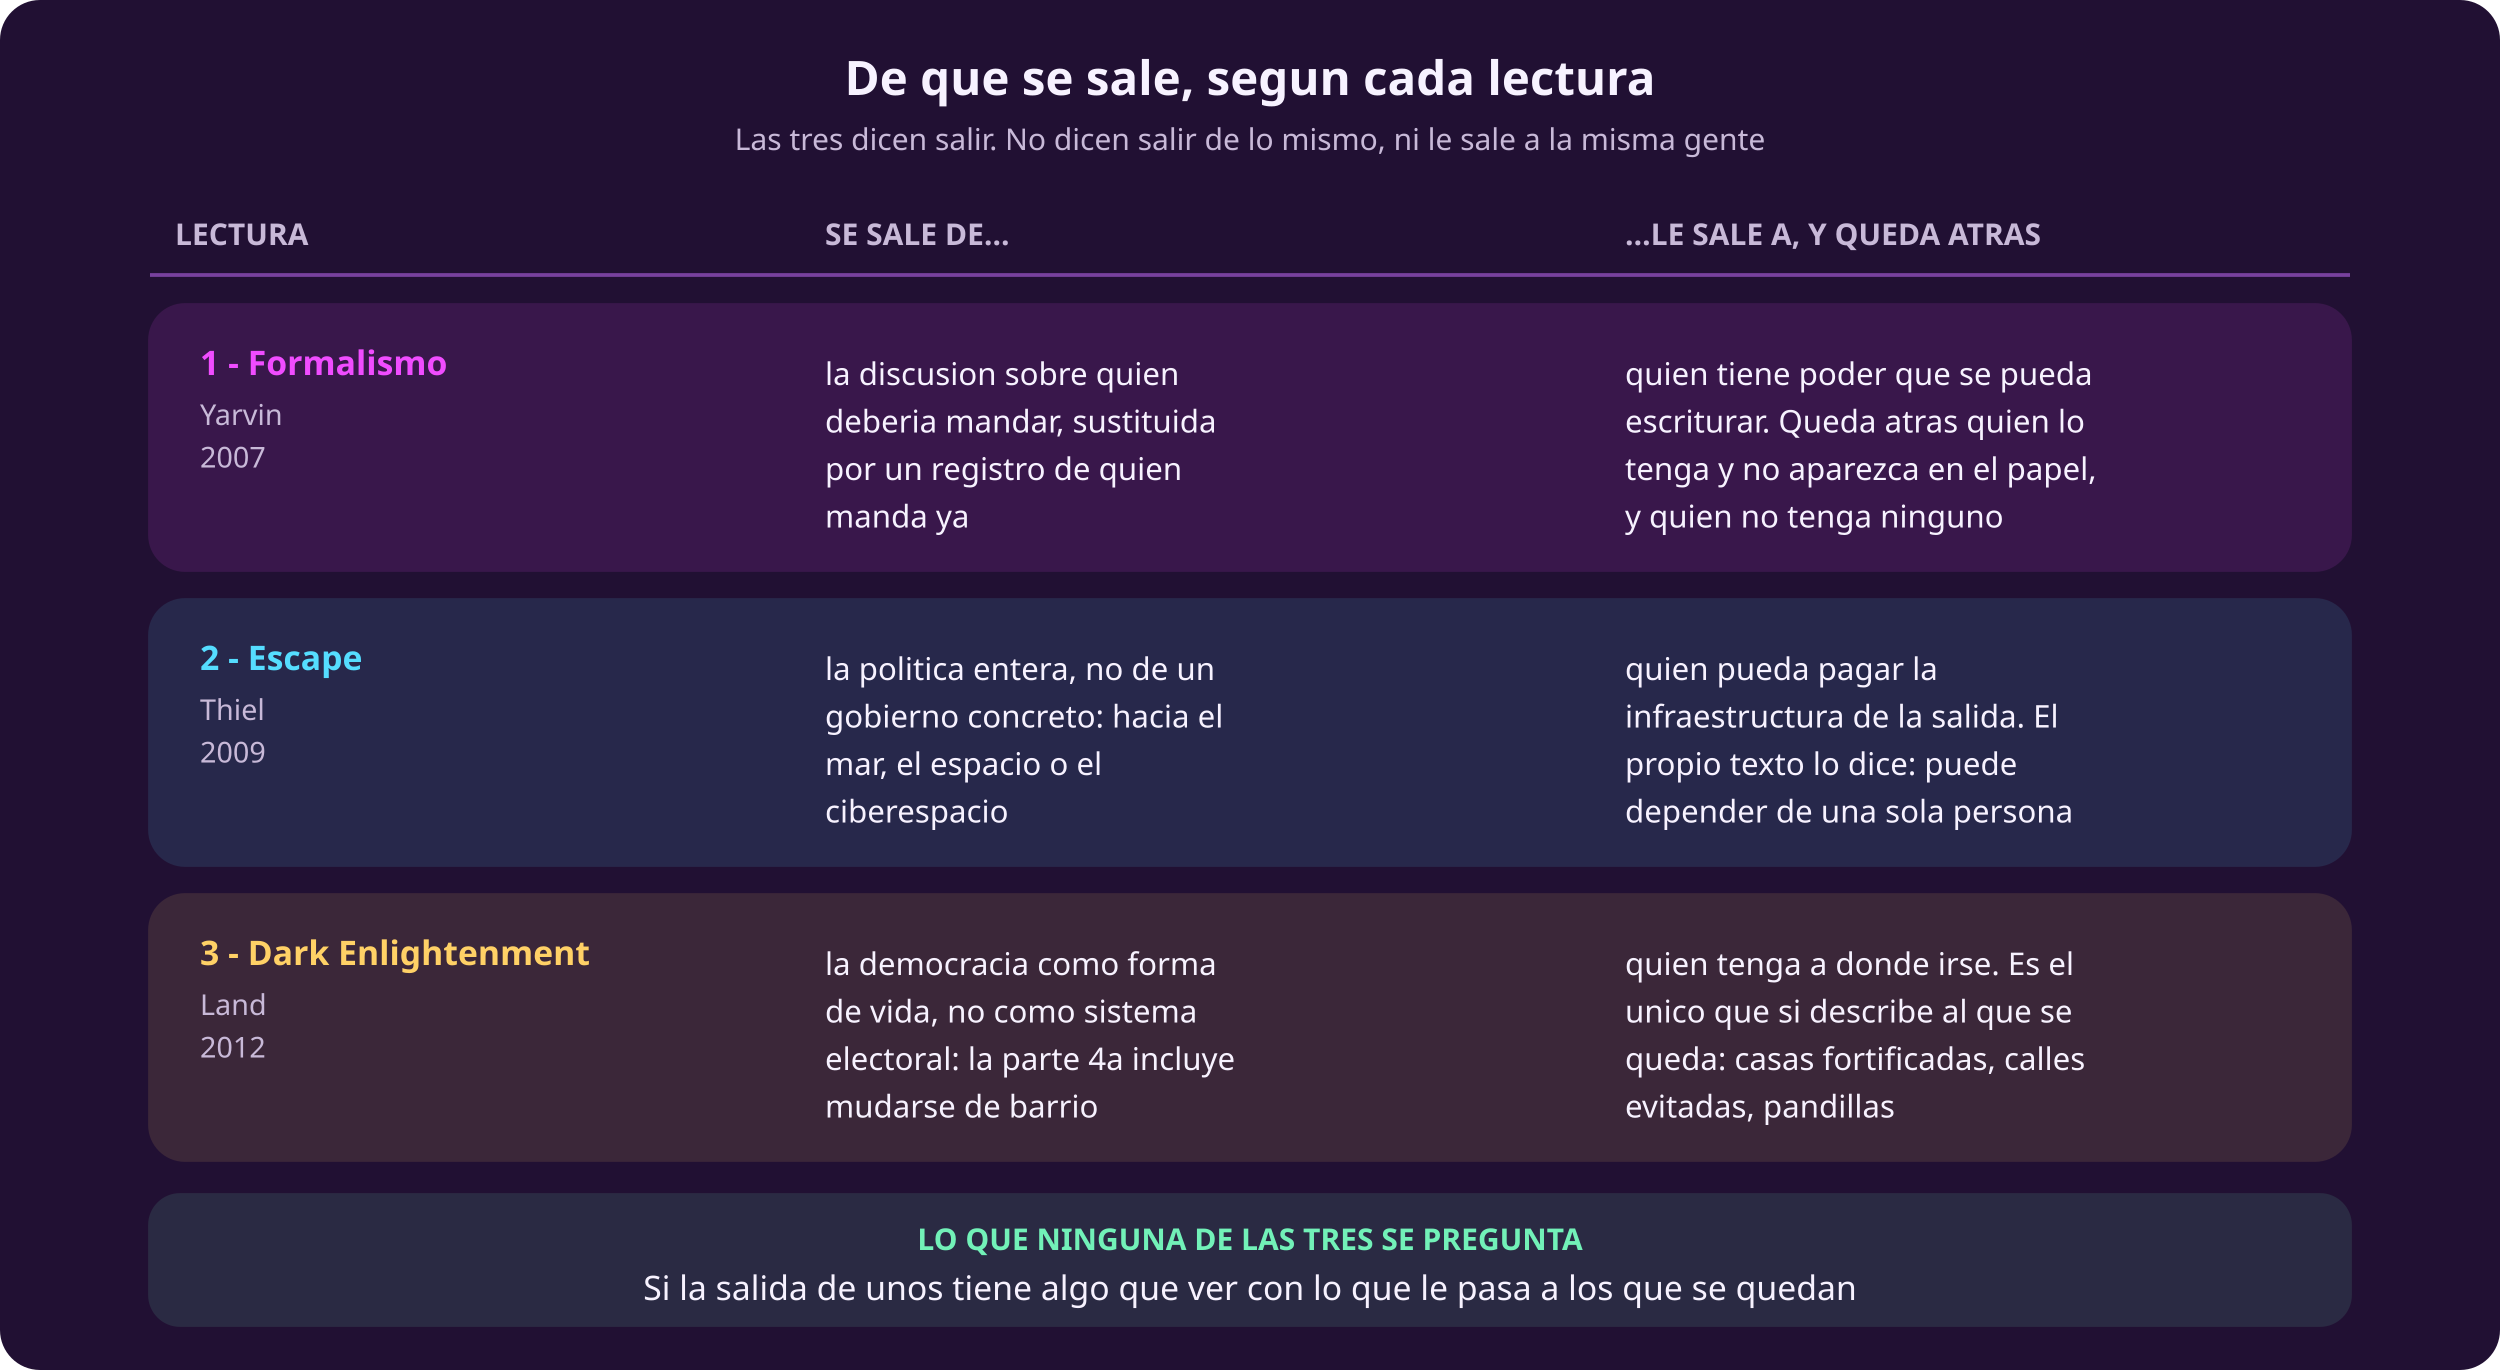
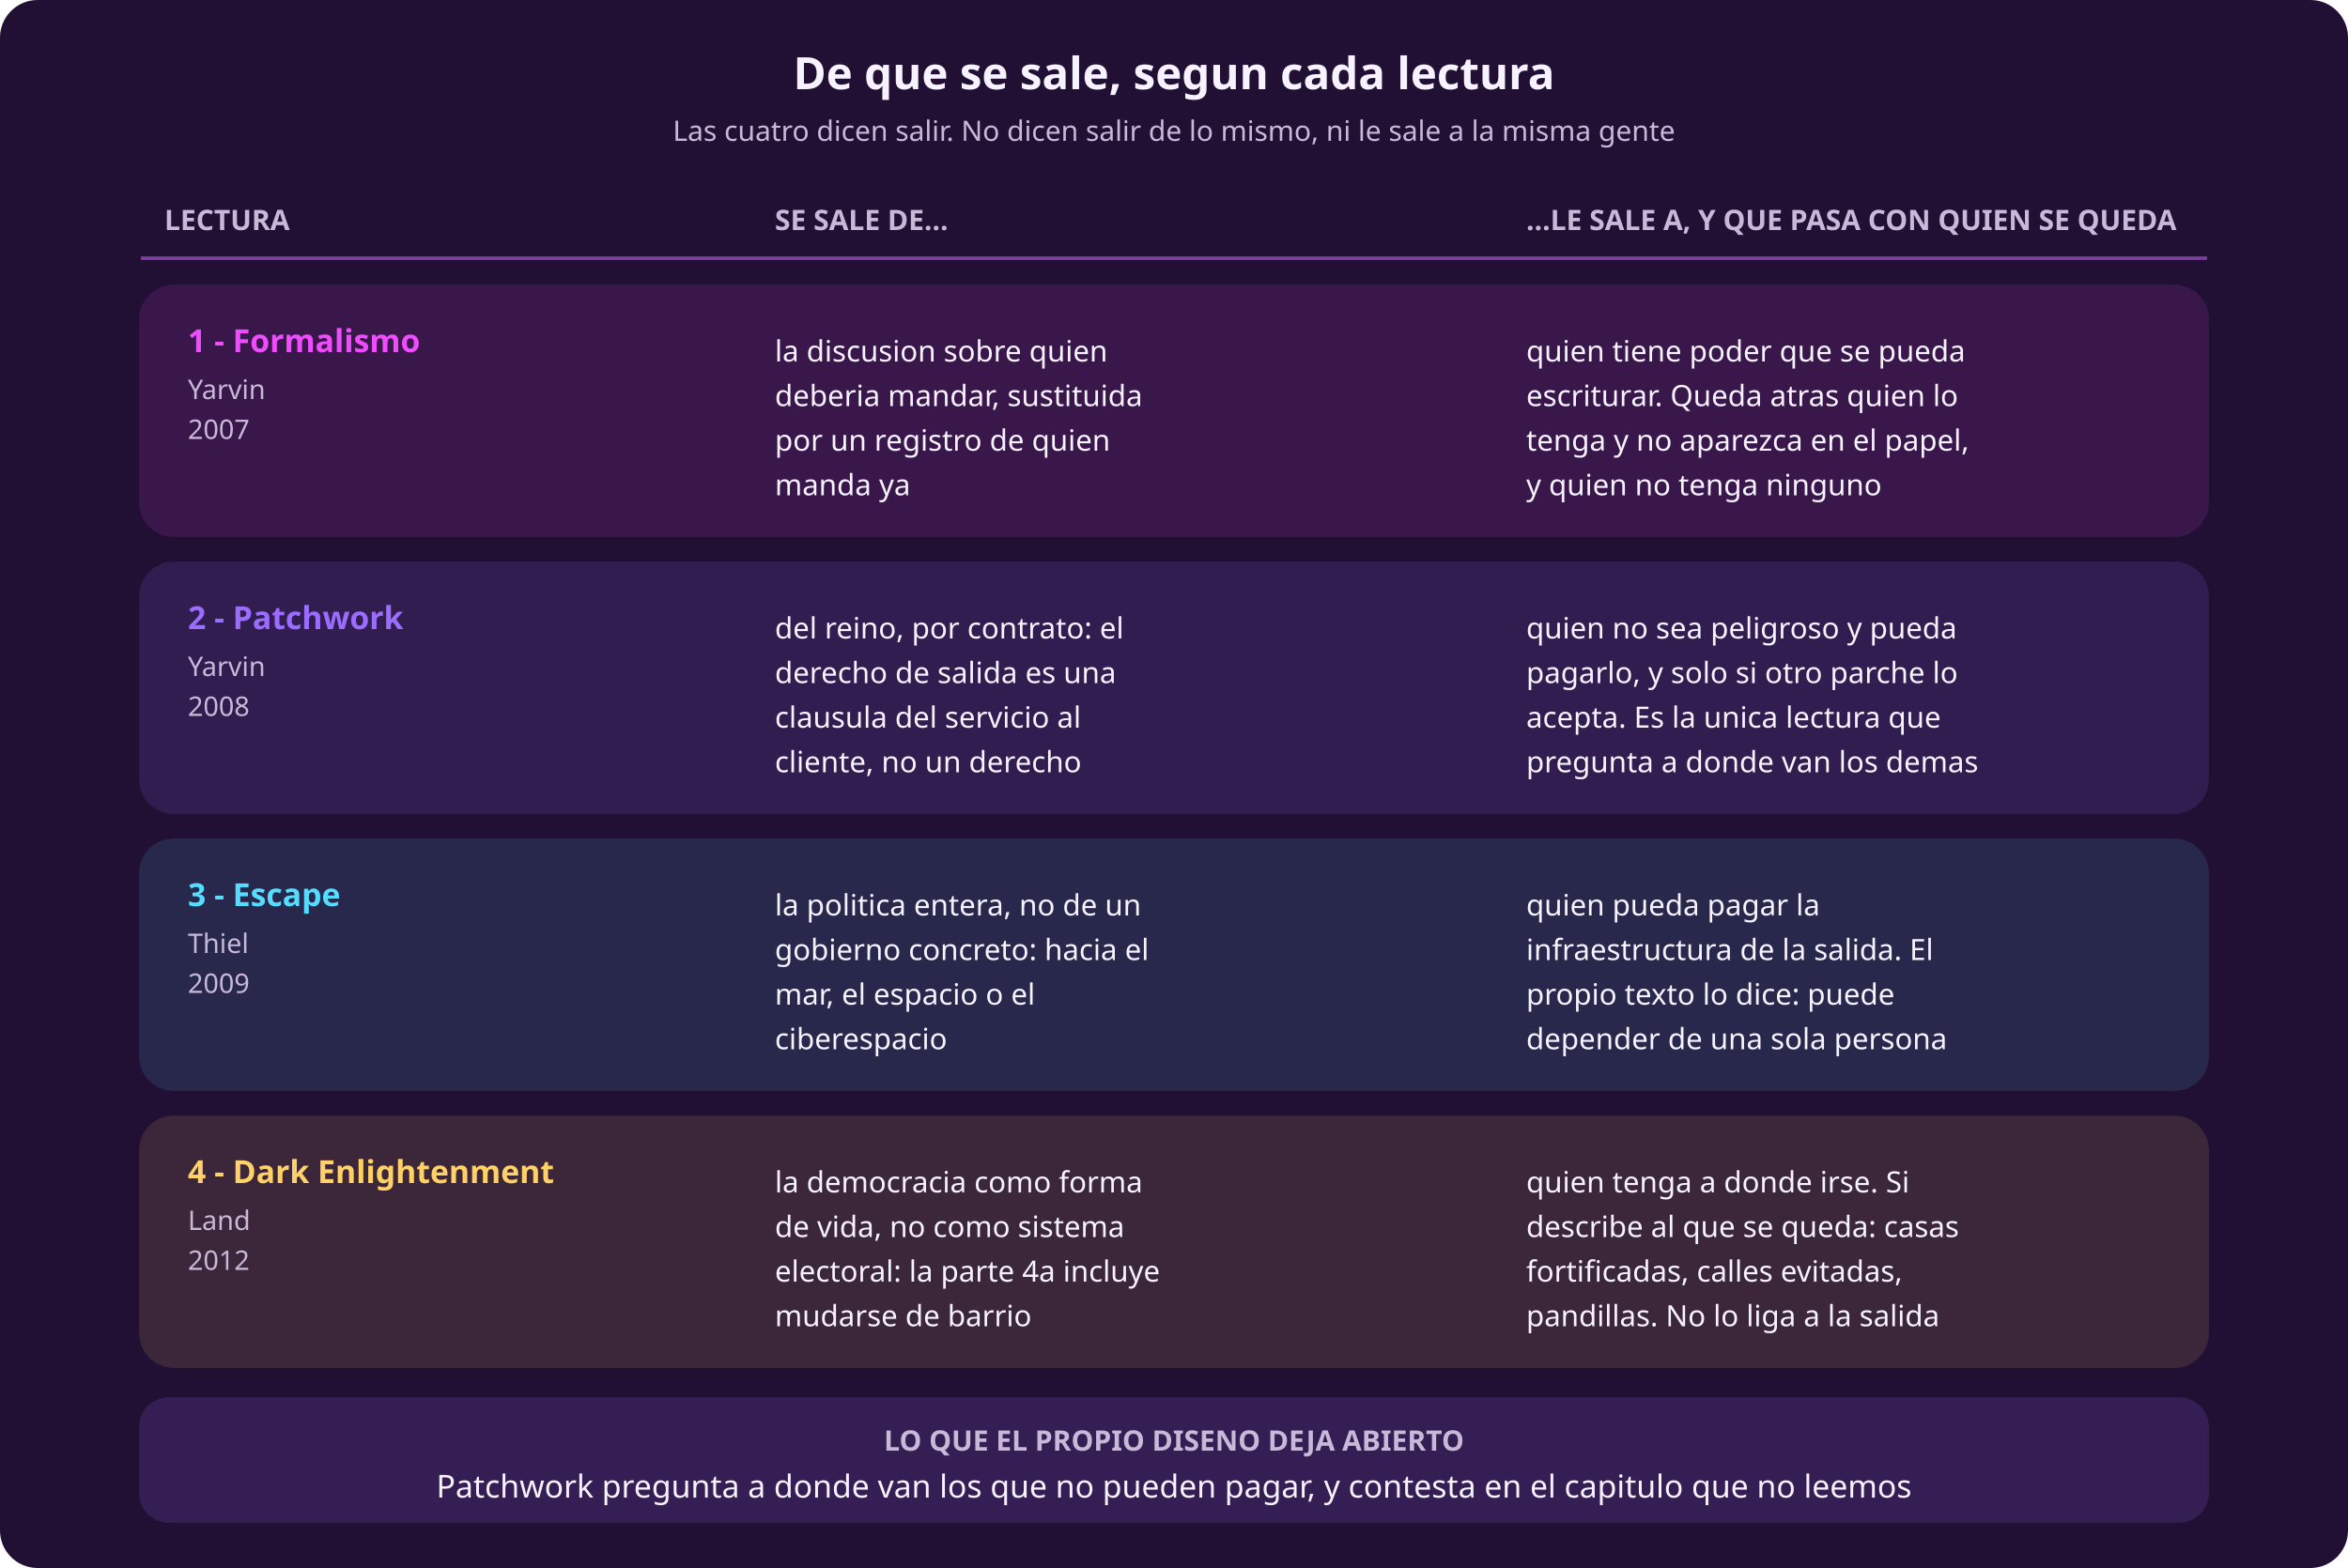
- <svg xmlns="http://www.w3.org/2000/svg" width="1000" height="548" viewBox="0 0 1000 548" role="img" aria-label="Matriz de las tres lecturas del modulo 3 en tres columnas: la lectura, de que propone salirse, y quien puede salir junto con lo que queda atras. Yarvin propone salir de la discusion sobre quien deberia mandar, sustituyendola por un registro de quien manda; puede salir quien ya tiene poder formalizable, y queda atras cualquiera cuyo poder no aparezca en el registro. Thiel propone salir de la politica entera hacia el mar, el espacio o internet; puede salir quien pueda pagar la infraestructura de la salida, y el propio texto dice que todo puede depender de una sola persona. Land habla de salir de la democracia como forma de vida, y en la parte 4a incluye mudarse de barrio; puede salir quien tenga a donde irse, y es el unico de los tres que describe al que se queda, aunque no pregunta si una cosa causa la otra. Abajo, lo que ninguna de las tres se pregunta: si la salida de unos tiene que ver con lo que le pasa a los que se quedan.">
-   <rect x="0" y="0" width="1000" height="548" rx="16" fill="#211033" />
+ <svg xmlns="http://www.w3.org/2000/svg" width="1000" height="668" viewBox="0 0 1000 668" role="img" aria-label="Matriz de las cuatro lecturas del modulo 3 en tres columnas: la lectura, de que se sale, y a quien le sale junto con que pasa con quien se queda. Fila uno, Formalismo, Yarvin 2007: se sale de la discusion sobre quien deberia mandar, sustituida por un registro de quien manda ya; le sale a quien tiene poder que se pueda escriturar, y queda atras quien lo tenga y no aparezca en el papel, y quien no tenga ninguno. Fila dos, Patchwork, Yarvin 2008: se sale del reino, por contrato, porque el derecho de salida es una clausula del servicio al cliente y no un derecho; le sale a quien no sea peligroso y pueda pagarlo, y solo si otro parche lo acepta, y es la unica lectura que pregunta a donde van los demas. Fila tres, Escape, Thiel 2009: se sale de la politica entera, no de un gobierno concreto, hacia el mar, el espacio o el ciberespacio; le sale a quien pueda pagar la infraestructura de la salida, y el propio texto dice que puede depender de una sola persona. Fila cuatro, Dark Enlightenment, Land 2012: se sale de la democracia como forma de vida y no como sistema electoral, y la parte 4a incluye mudarse de barrio; le sale a quien tenga a donde irse, y si describe al que se queda -casas fortificadas, calles evitadas, pandillas- pero no lo liga a la salida. Abajo, lo que el propio diseno deja abierto: Patchwork pregunta a donde van los que no pueden pagar, y contesta en el capitulo que no leemos.">
+   <rect x="0" y="0" width="1000" height="668" rx="16" fill="#211033" />
  <text x="500" y="38" fill="#f7f2ff" font-family="system-ui, sans-serif" font-size="19" font-weight="600" text-anchor="middle">De que se sale, segun cada lectura</text>
-   <text x="500" y="60" fill="#c8b9d8" font-family="system-ui, sans-serif" font-size="12" text-anchor="middle">Las tres dicen salir. No dicen salir de lo mismo, ni le sale a la misma gente</text>
+   <text x="500" y="60" fill="#c8b9d8" font-family="system-ui, sans-serif" font-size="12" text-anchor="middle">Las cuatro dicen salir. No dicen salir de lo mismo, ni le sale a la misma gente</text>
  <text x="70" y="98" fill="#c8b9d8" font-family="system-ui, sans-serif" font-size="12" font-weight="600" text-anchor="start">LECTURA</text>
  <text x="330" y="98" fill="#c8b9d8" font-family="system-ui, sans-serif" font-size="12" font-weight="600" text-anchor="start">SE SALE DE...</text>
-   <text x="650" y="98" fill="#c8b9d8" font-family="system-ui, sans-serif" font-size="12" font-weight="600" text-anchor="start">...LE SALE A, Y QUEDA ATRAS</text>
+   <text x="650" y="98" fill="#c8b9d8" font-family="system-ui, sans-serif" font-size="12" font-weight="600" text-anchor="start">...LE SALE A, Y QUE PASA CON QUIEN SE QUEDA</text>
  <line x1="60" y1="110" x2="940" y2="110" stroke="#78419e" stroke-width="1.5" />
  <rect x="60" y="122" width="880" height="106" rx="14" fill="#f04cff" opacity="0.12" stroke="#f04cff" stroke-width="1.5" />
  <text x="80" y="150" fill="#f04cff" font-family="system-ui, sans-serif" font-size="13.5" font-weight="600" text-anchor="start">1 - Formalismo</text>
  <text x="80" y="170" fill="#c8b9d8" font-family="system-ui, sans-serif" font-size="11.5" text-anchor="start">Yarvin</text>
  <text x="80" y="187" fill="#c8b9d8" font-family="system-ui, sans-serif" font-size="11.5" text-anchor="start">2007</text>
  <text x="330" y="154" fill="#f7f2ff" font-family="system-ui, sans-serif" font-size="12.5" text-anchor="start">la discusion sobre quien</text>
  <text x="330" y="173" fill="#f7f2ff" font-family="system-ui, sans-serif" font-size="12.5" text-anchor="start">deberia mandar, sustituida</text>
  <text x="330" y="192" fill="#f7f2ff" font-family="system-ui, sans-serif" font-size="12.5" text-anchor="start">por un registro de quien</text>
  <text x="330" y="211" fill="#f7f2ff" font-family="system-ui, sans-serif" font-size="12.5" text-anchor="start">manda ya</text>
  <text x="650" y="154" fill="#f7f2ff" font-family="system-ui, sans-serif" font-size="12.5" text-anchor="start">quien tiene poder que se pueda</text>
  <text x="650" y="173" fill="#f7f2ff" font-family="system-ui, sans-serif" font-size="12.5" text-anchor="start">escriturar. Queda atras quien lo</text>
  <text x="650" y="192" fill="#f7f2ff" font-family="system-ui, sans-serif" font-size="12.5" text-anchor="start">tenga y no aparezca en el papel,</text>
  <text x="650" y="211" fill="#f7f2ff" font-family="system-ui, sans-serif" font-size="12.5" text-anchor="start">y quien no tenga ninguno</text>
-   <rect x="60" y="240" width="880" height="106" rx="14" fill="#55ddff" opacity="0.12" stroke="#55ddff" stroke-width="1.5" />
-   <text x="80" y="268" fill="#55ddff" font-family="system-ui, sans-serif" font-size="13.5" font-weight="600" text-anchor="start">2 - Escape</text>
-   <text x="80" y="288" fill="#c8b9d8" font-family="system-ui, sans-serif" font-size="11.5" text-anchor="start">Thiel</text>
-   <text x="80" y="305" fill="#c8b9d8" font-family="system-ui, sans-serif" font-size="11.5" text-anchor="start">2009</text>
-   <text x="330" y="272" fill="#f7f2ff" font-family="system-ui, sans-serif" font-size="12.5" text-anchor="start">la politica entera, no de un</text>
-   <text x="330" y="291" fill="#f7f2ff" font-family="system-ui, sans-serif" font-size="12.5" text-anchor="start">gobierno concreto: hacia el</text>
-   <text x="330" y="310" fill="#f7f2ff" font-family="system-ui, sans-serif" font-size="12.5" text-anchor="start">mar, el espacio o el</text>
-   <text x="330" y="329" fill="#f7f2ff" font-family="system-ui, sans-serif" font-size="12.5" text-anchor="start">ciberespacio</text>
-   <text x="650" y="272" fill="#f7f2ff" font-family="system-ui, sans-serif" font-size="12.5" text-anchor="start">quien pueda pagar la</text>
-   <text x="650" y="291" fill="#f7f2ff" font-family="system-ui, sans-serif" font-size="12.5" text-anchor="start">infraestructura de la salida. El</text>
-   <text x="650" y="310" fill="#f7f2ff" font-family="system-ui, sans-serif" font-size="12.5" text-anchor="start">propio texto lo dice: puede</text>
-   <text x="650" y="329" fill="#f7f2ff" font-family="system-ui, sans-serif" font-size="12.5" text-anchor="start">depender de una sola persona</text>
-   <rect x="60" y="358" width="880" height="106" rx="14" fill="#ffd166" opacity="0.12" stroke="#ffd166" stroke-width="1.5" />
-   <text x="80" y="386" fill="#ffd166" font-family="system-ui, sans-serif" font-size="13.5" font-weight="600" text-anchor="start">3 - Dark Enlightenment</text>
-   <text x="80" y="406" fill="#c8b9d8" font-family="system-ui, sans-serif" font-size="11.5" text-anchor="start">Land</text>
-   <text x="80" y="423" fill="#c8b9d8" font-family="system-ui, sans-serif" font-size="11.5" text-anchor="start">2012</text>
-   <text x="330" y="390" fill="#f7f2ff" font-family="system-ui, sans-serif" font-size="12.5" text-anchor="start">la democracia como forma</text>
-   <text x="330" y="409" fill="#f7f2ff" font-family="system-ui, sans-serif" font-size="12.5" text-anchor="start">de vida, no como sistema</text>
-   <text x="330" y="428" fill="#f7f2ff" font-family="system-ui, sans-serif" font-size="12.5" text-anchor="start">electoral: la parte 4a incluye</text>
-   <text x="330" y="447" fill="#f7f2ff" font-family="system-ui, sans-serif" font-size="12.5" text-anchor="start">mudarse de barrio</text>
-   <text x="650" y="390" fill="#f7f2ff" font-family="system-ui, sans-serif" font-size="12.5" text-anchor="start">quien tenga a donde irse. Es el</text>
-   <text x="650" y="409" fill="#f7f2ff" font-family="system-ui, sans-serif" font-size="12.5" text-anchor="start">unico que si describe al que se</text>
-   <text x="650" y="428" fill="#f7f2ff" font-family="system-ui, sans-serif" font-size="12.5" text-anchor="start">queda: casas fortificadas, calles</text>
-   <text x="650" y="447" fill="#f7f2ff" font-family="system-ui, sans-serif" font-size="12.5" text-anchor="start">evitadas, pandillas</text>
-   <rect x="60" y="478" width="880" height="52" rx="12" fill="#72f1b8" opacity="0.12" stroke="#72f1b8" stroke-width="1.5" />
-   <text x="500" y="500" fill="#72f1b8" font-family="system-ui, sans-serif" font-size="12" font-weight="600" text-anchor="middle">LO QUE NINGUNA DE LAS TRES SE PREGUNTA</text>
-   <text x="500" y="520" fill="#f7f2ff" font-family="system-ui, sans-serif" font-size="13.5" text-anchor="middle">Si la salida de unos tiene algo que ver con lo que le pasa a los que se quedan</text>
+   <rect x="60" y="240" width="880" height="106" rx="14" fill="#9b6dff" opacity="0.14" stroke="#9b6dff" stroke-width="1.5" />
+   <text x="80" y="268" fill="#9b6dff" font-family="system-ui, sans-serif" font-size="13.5" font-weight="600" text-anchor="start">2 - Patchwork</text>
+   <text x="80" y="288" fill="#c8b9d8" font-family="system-ui, sans-serif" font-size="11.5" text-anchor="start">Yarvin</text>
+   <text x="80" y="305" fill="#c8b9d8" font-family="system-ui, sans-serif" font-size="11.5" text-anchor="start">2008</text>
+   <text x="330" y="272" fill="#f7f2ff" font-family="system-ui, sans-serif" font-size="12.5" text-anchor="start">del reino, por contrato: el</text>
+   <text x="330" y="291" fill="#f7f2ff" font-family="system-ui, sans-serif" font-size="12.5" text-anchor="start">derecho de salida es una</text>
+   <text x="330" y="310" fill="#f7f2ff" font-family="system-ui, sans-serif" font-size="12.5" text-anchor="start">clausula del servicio al</text>
+   <text x="330" y="329" fill="#f7f2ff" font-family="system-ui, sans-serif" font-size="12.5" text-anchor="start">cliente, no un derecho</text>
+   <text x="650" y="272" fill="#f7f2ff" font-family="system-ui, sans-serif" font-size="12.5" text-anchor="start">quien no sea peligroso y pueda</text>
+   <text x="650" y="291" fill="#f7f2ff" font-family="system-ui, sans-serif" font-size="12.5" text-anchor="start">pagarlo, y solo si otro parche lo</text>
+   <text x="650" y="310" fill="#f7f2ff" font-family="system-ui, sans-serif" font-size="12.5" text-anchor="start">acepta. Es la unica lectura que</text>
+   <text x="650" y="329" fill="#f7f2ff" font-family="system-ui, sans-serif" font-size="12.5" text-anchor="start">pregunta a donde van los demas</text>
+   <rect x="60" y="358" width="880" height="106" rx="14" fill="#55ddff" opacity="0.12" stroke="#55ddff" stroke-width="1.5" />
+   <text x="80" y="386" fill="#55ddff" font-family="system-ui, sans-serif" font-size="13.5" font-weight="600" text-anchor="start">3 - Escape</text>
+   <text x="80" y="406" fill="#c8b9d8" font-family="system-ui, sans-serif" font-size="11.5" text-anchor="start">Thiel</text>
+   <text x="80" y="423" fill="#c8b9d8" font-family="system-ui, sans-serif" font-size="11.5" text-anchor="start">2009</text>
+   <text x="330" y="390" fill="#f7f2ff" font-family="system-ui, sans-serif" font-size="12.5" text-anchor="start">la politica entera, no de un</text>
+   <text x="330" y="409" fill="#f7f2ff" font-family="system-ui, sans-serif" font-size="12.5" text-anchor="start">gobierno concreto: hacia el</text>
+   <text x="330" y="428" fill="#f7f2ff" font-family="system-ui, sans-serif" font-size="12.5" text-anchor="start">mar, el espacio o el</text>
+   <text x="330" y="447" fill="#f7f2ff" font-family="system-ui, sans-serif" font-size="12.5" text-anchor="start">ciberespacio</text>
+   <text x="650" y="390" fill="#f7f2ff" font-family="system-ui, sans-serif" font-size="12.5" text-anchor="start">quien pueda pagar la</text>
+   <text x="650" y="409" fill="#f7f2ff" font-family="system-ui, sans-serif" font-size="12.5" text-anchor="start">infraestructura de la salida. El</text>
+   <text x="650" y="428" fill="#f7f2ff" font-family="system-ui, sans-serif" font-size="12.5" text-anchor="start">propio texto lo dice: puede</text>
+   <text x="650" y="447" fill="#f7f2ff" font-family="system-ui, sans-serif" font-size="12.5" text-anchor="start">depender de una sola persona</text>
+   <rect x="60" y="476" width="880" height="106" rx="14" fill="#ffd166" opacity="0.12" stroke="#ffd166" stroke-width="1.5" />
+   <text x="80" y="504" fill="#ffd166" font-family="system-ui, sans-serif" font-size="13.5" font-weight="600" text-anchor="start">4 - Dark Enlightenment</text>
+   <text x="80" y="524" fill="#c8b9d8" font-family="system-ui, sans-serif" font-size="11.5" text-anchor="start">Land</text>
+   <text x="80" y="541" fill="#c8b9d8" font-family="system-ui, sans-serif" font-size="11.5" text-anchor="start">2012</text>
+   <text x="330" y="508" fill="#f7f2ff" font-family="system-ui, sans-serif" font-size="12.5" text-anchor="start">la democracia como forma</text>
+   <text x="330" y="527" fill="#f7f2ff" font-family="system-ui, sans-serif" font-size="12.5" text-anchor="start">de vida, no como sistema</text>
+   <text x="330" y="546" fill="#f7f2ff" font-family="system-ui, sans-serif" font-size="12.5" text-anchor="start">electoral: la parte 4a incluye</text>
+   <text x="330" y="565" fill="#f7f2ff" font-family="system-ui, sans-serif" font-size="12.5" text-anchor="start">mudarse de barrio</text>
+   <text x="650" y="508" fill="#f7f2ff" font-family="system-ui, sans-serif" font-size="12.5" text-anchor="start">quien tenga a donde irse. Si</text>
+   <text x="650" y="527" fill="#f7f2ff" font-family="system-ui, sans-serif" font-size="12.5" text-anchor="start">describe al que se queda: casas</text>
+   <text x="650" y="546" fill="#f7f2ff" font-family="system-ui, sans-serif" font-size="12.5" text-anchor="start">fortificadas, calles evitadas,</text>
+   <text x="650" y="565" fill="#f7f2ff" font-family="system-ui, sans-serif" font-size="12.5" text-anchor="start">pandillas. No lo liga a la salida</text>
+   <rect x="60" y="596" width="880" height="52" rx="12" fill="#9b6dff" opacity="0.16" stroke="#9b6dff" stroke-width="1.5" />
+   <text x="500" y="618" fill="#c8b9d8" font-family="system-ui, sans-serif" font-size="12" font-weight="600" text-anchor="middle">LO QUE EL PROPIO DISENO DEJA ABIERTO</text>
+   <text x="500" y="638" fill="#f7f2ff" font-family="system-ui, sans-serif" font-size="13.5" text-anchor="middle">Patchwork pregunta a donde van los que no pueden pagar, y contesta en el capitulo que no leemos</text>
</svg>
